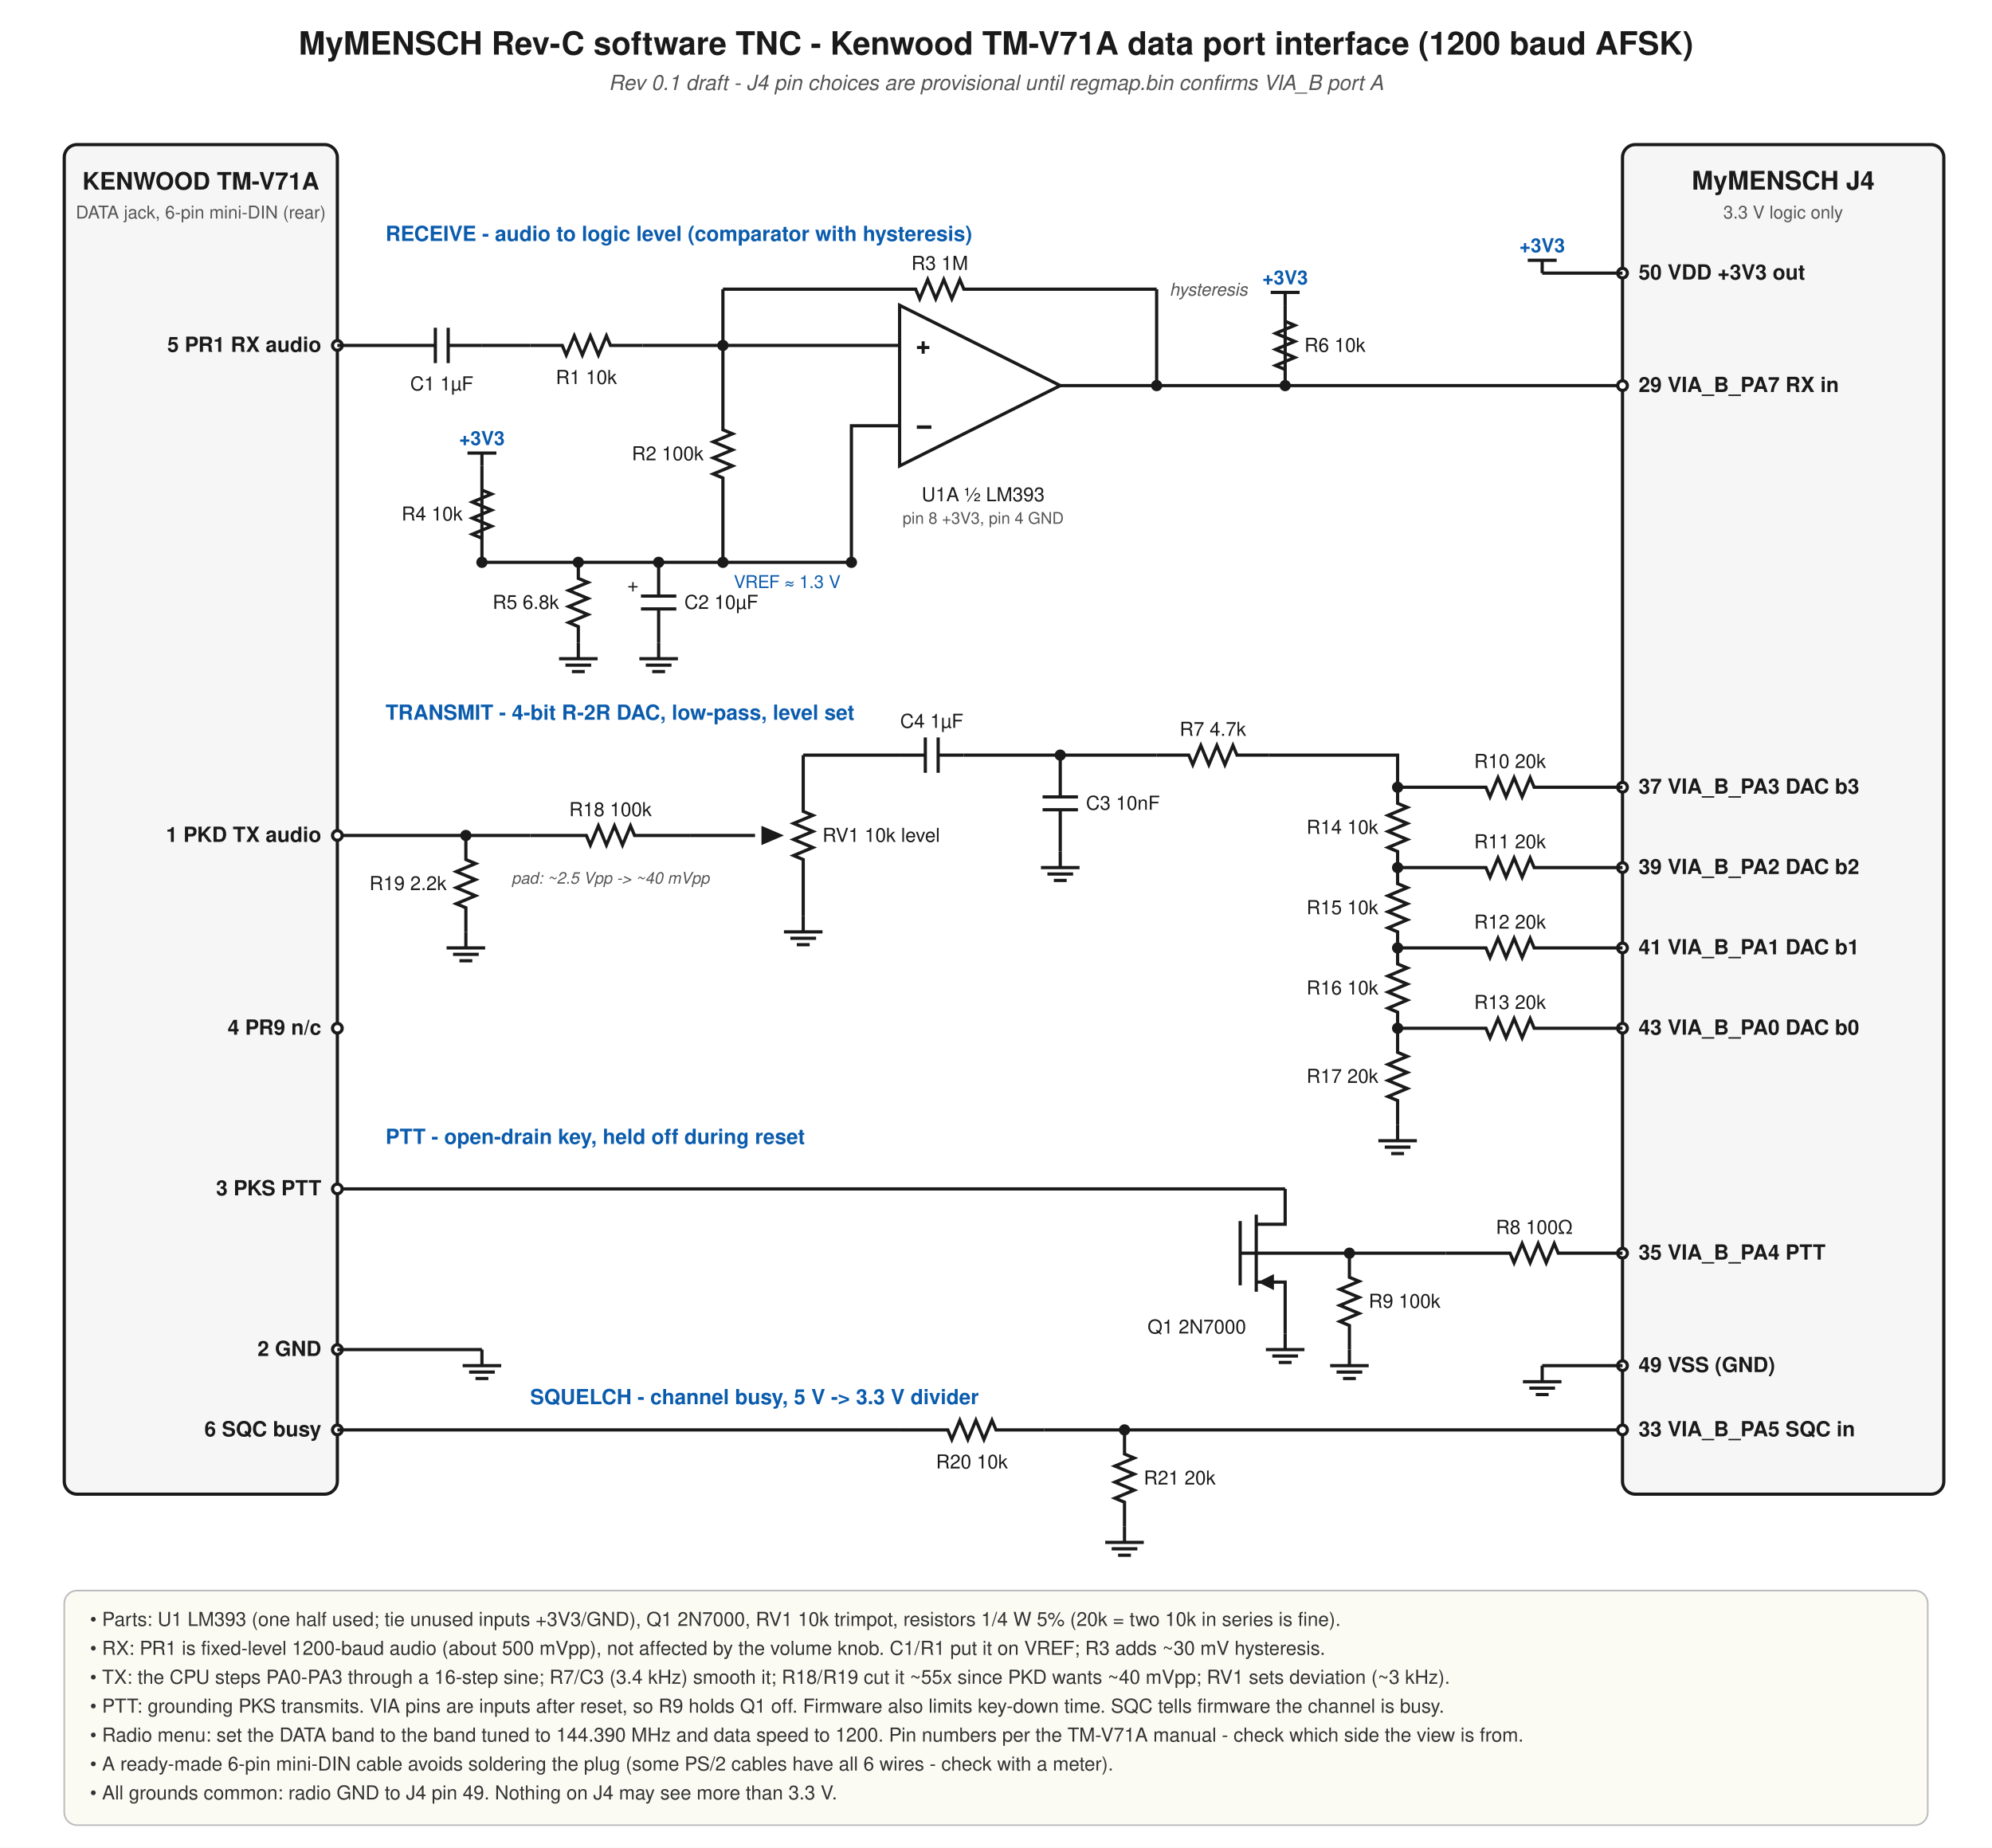
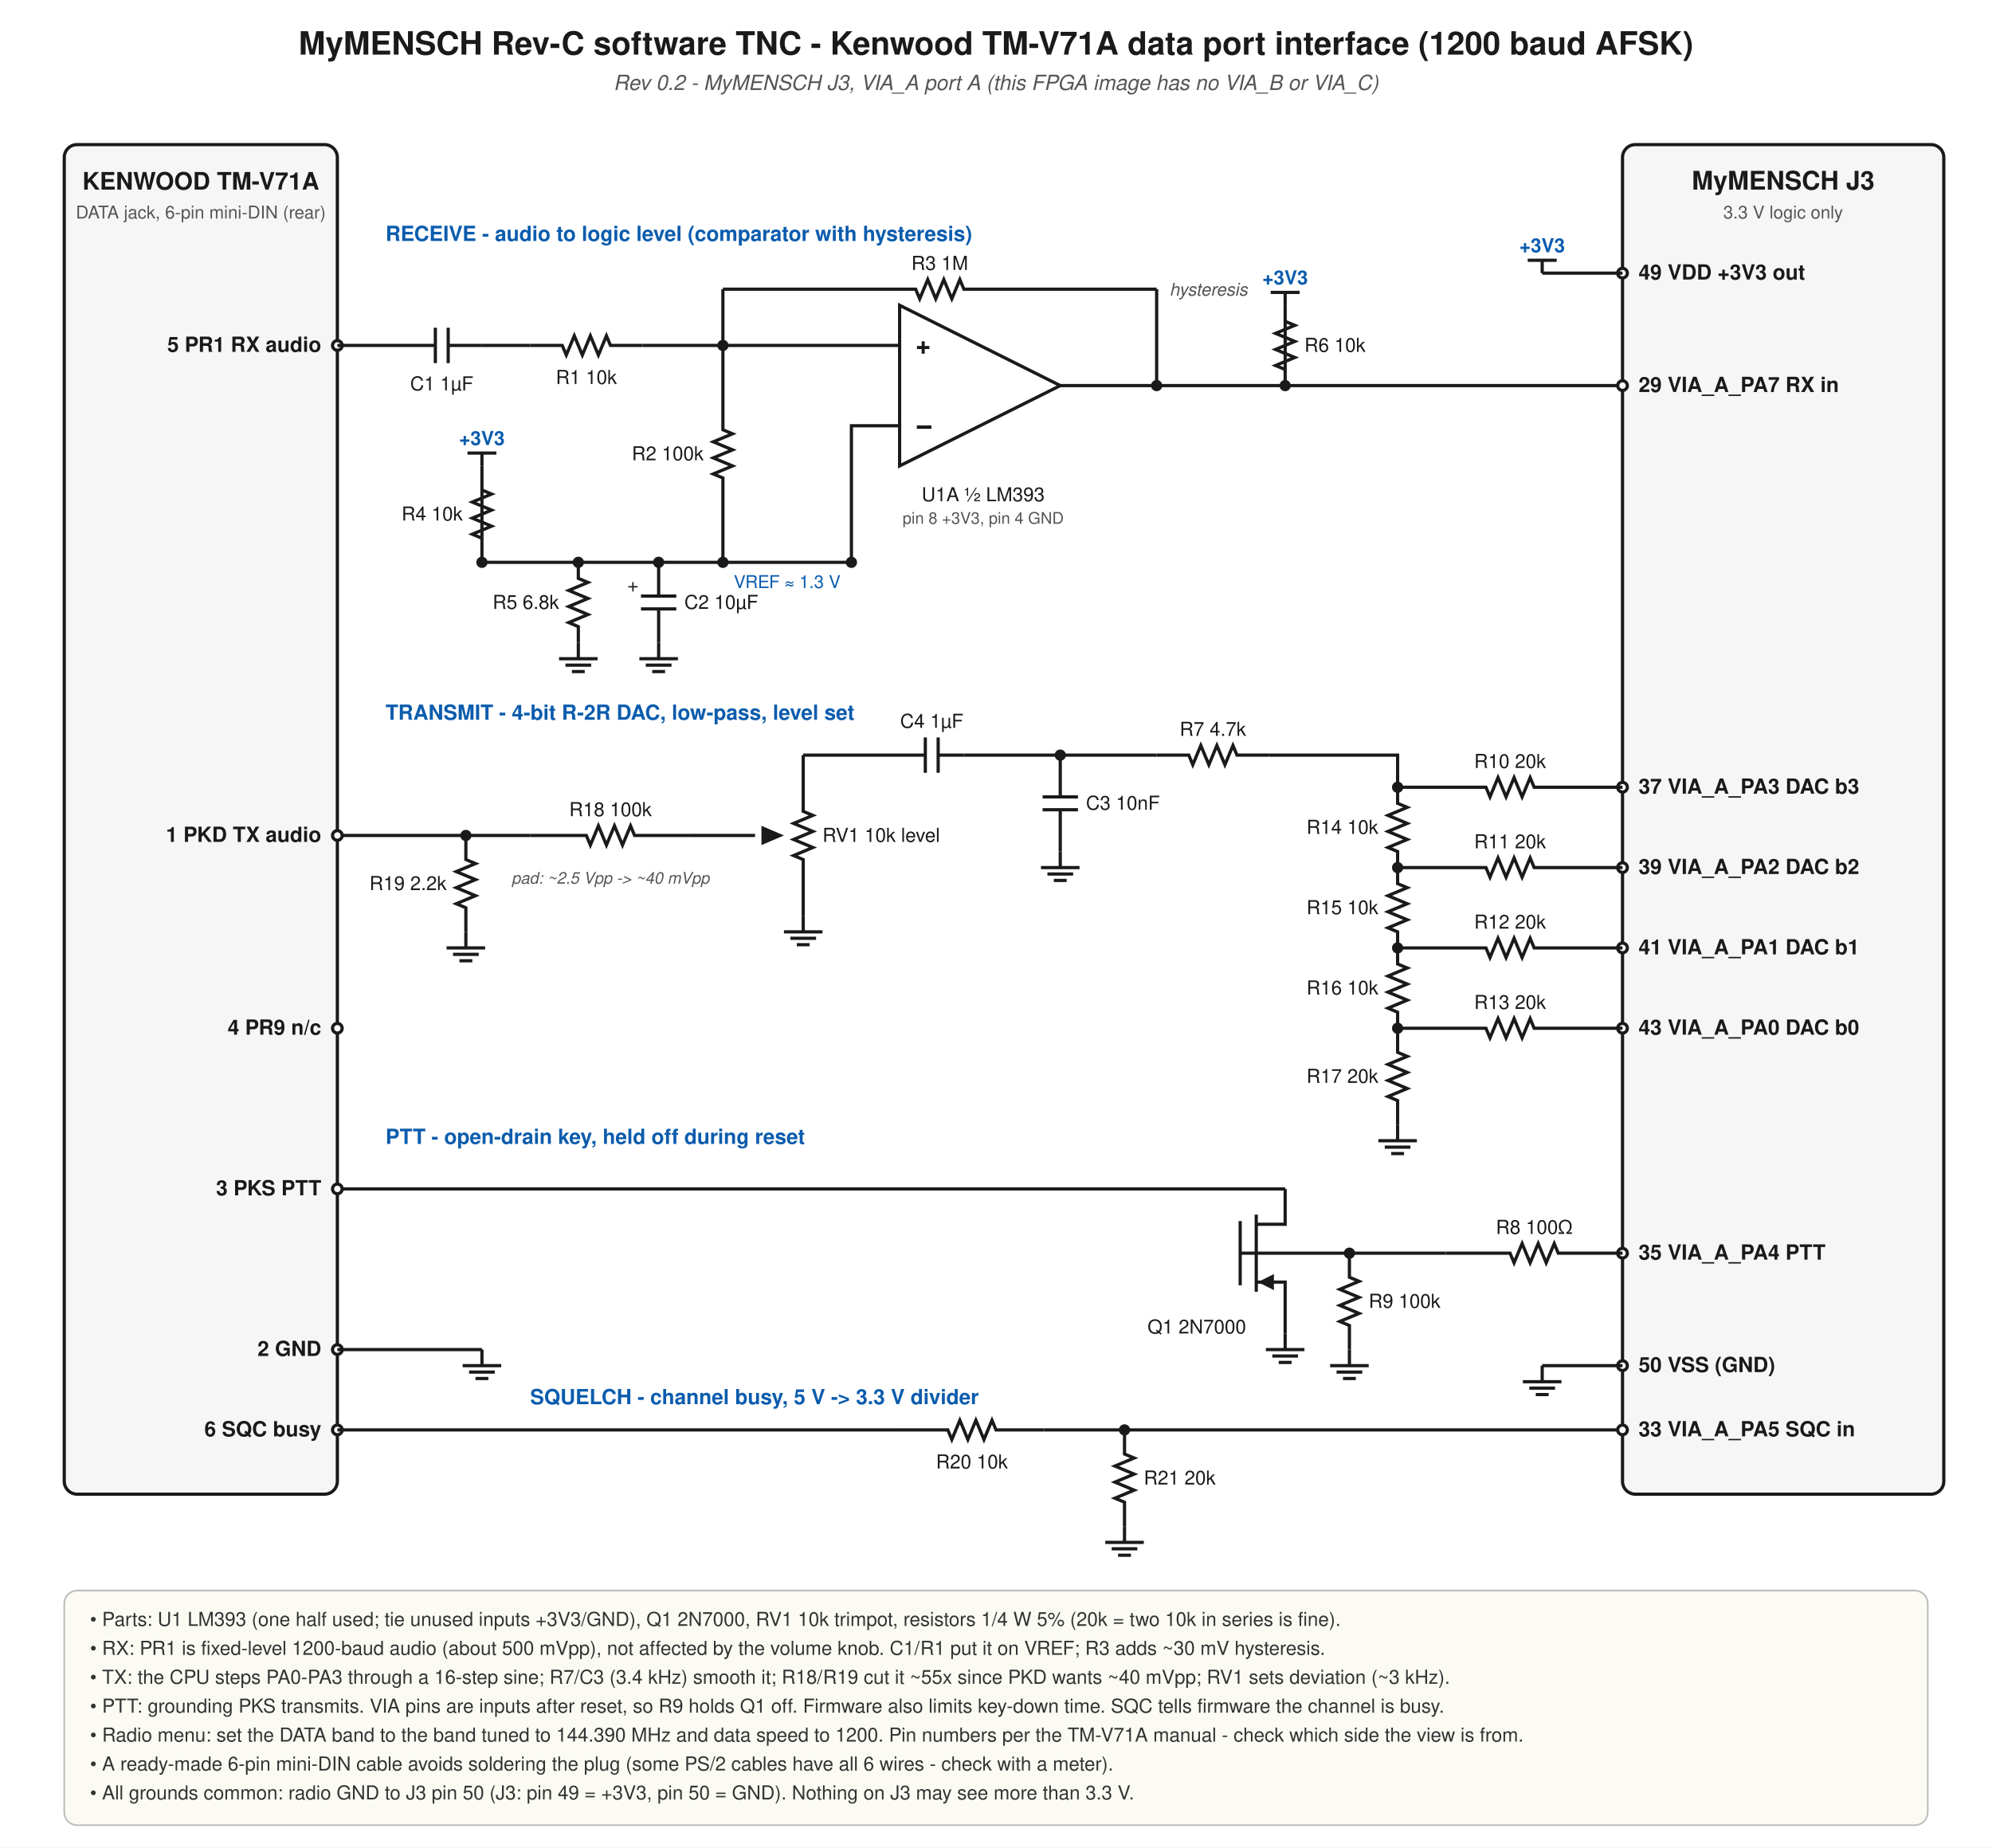
<svg xmlns="http://www.w3.org/2000/svg" width="1240" height="1150" viewBox="0 0 1240 1150" font-family="Helvetica, Arial, sans-serif">
  <rect width="100%" height="100%" fill="white" />
  <text x="620" y="34" font-size="20" text-anchor="middle" fill="#1a1a1a" font-weight="bold">MyMENSCH Rev-C software TNC - Kenwood TM-V71A data port interface (1200 baud AFSK)</text>
-   <text x="620" y="56" font-size="13" text-anchor="middle" fill="#555" font-weight="normal" font-style="italic">Rev 0.1 draft - J4 pin choices are provisional until regmap.bin confirms VIA_B port A</text>
+   <text x="620" y="56" font-size="13" text-anchor="middle" fill="#555" font-weight="normal" font-style="italic">Rev 0.2 - MyMENSCH J3, VIA_A port A (this FPGA image has no VIA_B or VIA_C)</text>
  <rect x="40" y="90" width="170" height="840" rx="8" fill="#f6f6f6" stroke="#1a1a1a" stroke-width="2" />
  <text x="125" y="118" font-size="15" text-anchor="middle" fill="#1a1a1a" font-weight="bold">KENWOOD TM-V71A</text>
  <text x="125" y="136" font-size="11" text-anchor="middle" fill="#555" font-weight="normal">DATA jack, 6-pin mini-DIN (rear)</text>
  <rect x="1010" y="90" width="200" height="840" rx="8" fill="#f6f6f6" stroke="#1a1a1a" stroke-width="2" />
-   <text x="1110" y="118" font-size="16" text-anchor="middle" fill="#1a1a1a" font-weight="bold">MyMENSCH J4</text>
+   <text x="1110" y="118" font-size="16" text-anchor="middle" fill="#1a1a1a" font-weight="bold">MyMENSCH J3</text>
  <text x="1110" y="136" font-size="11" text-anchor="middle" fill="#555" font-weight="normal">3.3 V logic only</text>
  <text x="240" y="150" font-size="13" text-anchor="start" fill="#0b5cad" font-weight="bold">RECEIVE  -  audio to logic level (comparator with hysteresis)</text>
  <text x="240" y="448" font-size="13" text-anchor="start" fill="#0b5cad" font-weight="bold">TRANSMIT  -  4-bit R-2R DAC, low-pass, level set</text>
  <text x="240" y="712" font-size="13" text-anchor="start" fill="#0b5cad" font-weight="bold">PTT  -  open-drain key, held off during reset</text>
  <circle cx="210" cy="215" r="3" fill="white" stroke="#1a1a1a" stroke-width="2" />
  <text x="200" y="219" font-size="13" text-anchor="end" fill="#1a1a1a" font-weight="bold">5  PR1 RX audio</text>
  <polyline fill="none" stroke="#1a1a1a" stroke-width="2" points="210,215 250,215" />
  <polyline fill="none" stroke="#1a1a1a" stroke-width="2" points="250,215 271,215" />
  <polyline fill="none" stroke="#1a1a1a" stroke-width="2" points="279,215 300,215" />
  <polyline fill="none" stroke="#1a1a1a" stroke-width="2" points="271,204 271,226" />
  <polyline fill="none" stroke="#1a1a1a" stroke-width="2" points="279,204 279,226" />
  <text x="275" y="243" font-size="12" text-anchor="middle" fill="#1a1a1a" font-weight="normal">C1 1µF</text>
  <polyline fill="none" stroke="#1a1a1a" stroke-width="2" points="300,215 330,215" />
  <polyline fill="none" stroke="#1a1a1a" stroke-width="2" points="330,215 350,215 352.5,221 357.5,209 362.5,221 367.5,209 372.5,221 377.5,209 380,215 400,215" />
  <text x="365" y="239" font-size="12" text-anchor="middle" fill="#1a1a1a" font-weight="normal">R1 10k</text>
  <polyline fill="none" stroke="#1a1a1a" stroke-width="2" points="400,215 450,215" />
  <circle cx="450" cy="215" r="3.5" fill="#1a1a1a" />
  <polyline fill="none" stroke="#1a1a1a" stroke-width="2" points="450,215 560,215" />
  <polygon points="560,190 560,290 660,240" fill="white" stroke="#1a1a1a" stroke-width="2" />
  <text x="570" y="220" font-size="16" text-anchor="start" fill="#1a1a1a" font-weight="bold">+</text>
  <text x="570" y="270" font-size="18" text-anchor="start" fill="#1a1a1a" font-weight="bold">−</text>
  <text x="612" y="312" font-size="12" text-anchor="middle" fill="#1a1a1a" font-weight="normal">U1A ½ LM393</text>
  <text x="612" y="326" font-size="10" text-anchor="middle" fill="#555" font-weight="normal">pin 8 +3V3, pin 4 GND</text>
  <polyline fill="none" stroke="#1a1a1a" stroke-width="2" points="450,215 450,180" />
  <polyline fill="none" stroke="#1a1a1a" stroke-width="2" points="450,180 570,180 572.5,186 577.5,174 582.5,186 587.5,174 592.5,186 597.5,174 600,180 720,180" />
  <text x="585" y="168" font-size="12" text-anchor="middle" fill="#1a1a1a" font-weight="normal">R3 1M</text>
  <text x="728" y="184" font-size="11" text-anchor="start" fill="#555" font-weight="normal" font-style="italic">hysteresis</text>
  <polyline fill="none" stroke="#1a1a1a" stroke-width="2" points="720,180 720,240" />
  <polyline fill="none" stroke="#1a1a1a" stroke-width="2" points="660,240 720,240" />
  <circle cx="720" cy="240" r="3.5" fill="#1a1a1a" />
  <polyline fill="none" stroke="#1a1a1a" stroke-width="2" points="720,240 800,240" />
  <circle cx="800" cy="240" r="3.5" fill="#1a1a1a" />
  <polyline fill="none" stroke="#1a1a1a" stroke-width="2" points="800,240 800,200 806,202.5 794,207.5 806,212.5 794,217.5 806,222.5 794,227.5 800,230 800,190" />
  <text x="812" y="219" font-size="12" text-anchor="start" fill="#1a1a1a" font-weight="normal">R6 10k</text>
  <polyline fill="none" stroke="#1a1a1a" stroke-width="2" points="800,190 800,182" />
  <polyline fill="none" stroke="#1a1a1a" stroke-width="2" points="791,182 809,182" />
  <text x="800" y="177" font-size="12" text-anchor="middle" fill="#0b5cad" font-weight="bold">+3V3</text>
  <polyline fill="none" stroke="#1a1a1a" stroke-width="2" points="800,240 1010,240" />
  <circle cx="1010" cy="240" r="3" fill="white" stroke="#1a1a1a" stroke-width="2" />
-   <text x="1020" y="244" font-size="13" text-anchor="start" fill="#1a1a1a" font-weight="bold">29  VIA_B_PA7  RX in</text>
+   <text x="1020" y="244" font-size="13" text-anchor="start" fill="#1a1a1a" font-weight="bold">29  VIA_A_PA7  RX in</text>
  <polyline fill="none" stroke="#1a1a1a" stroke-width="2" points="450,215 450,267.5 456,270 444,275 456,280 444,285 456,290 444,295 450,297.5 450,350" />
  <text x="438" y="286.5" font-size="12" text-anchor="end" fill="#1a1a1a" font-weight="normal">R2 100k</text>
  <polyline fill="none" stroke="#1a1a1a" stroke-width="2" points="560,265 530,265 530,350" />
  <polyline fill="none" stroke="#1a1a1a" stroke-width="2" points="300,350 530,350" />
  <circle cx="450" cy="350" r="3.5" fill="#1a1a1a" />
  <circle cx="530" cy="350" r="3.5" fill="#1a1a1a" />
  <text x="490" y="366" font-size="11" text-anchor="middle" fill="#0b5cad" font-weight="normal">VREF ≈ 1.3 V</text>
  <polyline fill="none" stroke="#1a1a1a" stroke-width="2" points="300,350 300,305 306,307.5 294,312.5 306,317.5 294,322.5 306,327.5 294,332.5 300,335 300,290" />
  <text x="288" y="324" font-size="12" text-anchor="end" fill="#1a1a1a" font-weight="normal">R4 10k</text>
  <polyline fill="none" stroke="#1a1a1a" stroke-width="2" points="300,290 300,282" />
  <polyline fill="none" stroke="#1a1a1a" stroke-width="2" points="291,282 309,282" />
  <text x="300" y="277" font-size="12" text-anchor="middle" fill="#0b5cad" font-weight="bold">+3V3</text>
  <circle cx="300" cy="350" r="3.5" fill="#1a1a1a" />
  <polyline fill="none" stroke="#1a1a1a" stroke-width="2" points="360,350 360,360 366,362.5 354,367.5 366,372.5 354,377.5 366,382.5 354,387.5 360,390 360,400" />
  <text x="348" y="379" font-size="12" text-anchor="end" fill="#1a1a1a" font-weight="normal">R5 6.8k</text>
  <circle cx="360" cy="350" r="3.5" fill="#1a1a1a" />
  <polyline fill="none" stroke="#1a1a1a" stroke-width="2" points="360,400 360,410" />
  <polyline fill="none" stroke="#1a1a1a" stroke-width="2" points="348,410 372,410" />
  <polyline fill="none" stroke="#1a1a1a" stroke-width="2" points="352,414 368,414" />
  <polyline fill="none" stroke="#1a1a1a" stroke-width="2" points="356,418 364,418" />
  <polyline fill="none" stroke="#1a1a1a" stroke-width="2" points="410,350 410,371" />
  <polyline fill="none" stroke="#1a1a1a" stroke-width="2" points="410,379 410,400" />
  <polyline fill="none" stroke="#1a1a1a" stroke-width="2" points="399,371 421,371" />
  <polyline fill="none" stroke="#1a1a1a" stroke-width="2" points="399,379 421,379" />
  <text x="394" y="368" font-size="12" text-anchor="middle" fill="#1a1a1a" font-weight="normal">+</text>
  <text x="426" y="379" font-size="12" text-anchor="start" fill="#1a1a1a" font-weight="normal">C2 10µF</text>
  <circle cx="410" cy="350" r="3.5" fill="#1a1a1a" />
  <polyline fill="none" stroke="#1a1a1a" stroke-width="2" points="410,400 410,410" />
  <polyline fill="none" stroke="#1a1a1a" stroke-width="2" points="398,410 422,410" />
  <polyline fill="none" stroke="#1a1a1a" stroke-width="2" points="402,414 418,414" />
  <polyline fill="none" stroke="#1a1a1a" stroke-width="2" points="406,418 414,418" />
  <circle cx="1010" cy="490" r="3" fill="white" stroke="#1a1a1a" stroke-width="2" />
-   <text x="1020" y="494" font-size="13" text-anchor="start" fill="#1a1a1a" font-weight="bold">37  VIA_B_PA3  DAC b3</text>
+   <text x="1020" y="494" font-size="13" text-anchor="start" fill="#1a1a1a" font-weight="bold">37  VIA_A_PA3  DAC b3</text>
  <polyline fill="none" stroke="#1a1a1a" stroke-width="2" points="870,490 925,490 927.5,496 932.5,484 937.5,496 942.5,484 947.5,496 952.5,484 955,490 1010,490" />
  <text x="940" y="478" font-size="12" text-anchor="middle" fill="#1a1a1a" font-weight="normal">R10 20k</text>
  <circle cx="870" cy="490" r="3.5" fill="#1a1a1a" />
  <circle cx="1010" cy="540" r="3" fill="white" stroke="#1a1a1a" stroke-width="2" />
-   <text x="1020" y="544" font-size="13" text-anchor="start" fill="#1a1a1a" font-weight="bold">39  VIA_B_PA2  DAC b2</text>
+   <text x="1020" y="544" font-size="13" text-anchor="start" fill="#1a1a1a" font-weight="bold">39  VIA_A_PA2  DAC b2</text>
  <polyline fill="none" stroke="#1a1a1a" stroke-width="2" points="870,540 925,540 927.5,546 932.5,534 937.5,546 942.5,534 947.5,546 952.5,534 955,540 1010,540" />
  <text x="940" y="528" font-size="12" text-anchor="middle" fill="#1a1a1a" font-weight="normal">R11 20k</text>
  <circle cx="870" cy="540" r="3.5" fill="#1a1a1a" />
  <circle cx="1010" cy="590" r="3" fill="white" stroke="#1a1a1a" stroke-width="2" />
-   <text x="1020" y="594" font-size="13" text-anchor="start" fill="#1a1a1a" font-weight="bold">41  VIA_B_PA1  DAC b1</text>
+   <text x="1020" y="594" font-size="13" text-anchor="start" fill="#1a1a1a" font-weight="bold">41  VIA_A_PA1  DAC b1</text>
  <polyline fill="none" stroke="#1a1a1a" stroke-width="2" points="870,590 925,590 927.5,596 932.5,584 937.5,596 942.5,584 947.5,596 952.5,584 955,590 1010,590" />
  <text x="940" y="578" font-size="12" text-anchor="middle" fill="#1a1a1a" font-weight="normal">R12 20k</text>
  <circle cx="870" cy="590" r="3.5" fill="#1a1a1a" />
  <circle cx="1010" cy="640" r="3" fill="white" stroke="#1a1a1a" stroke-width="2" />
-   <text x="1020" y="644" font-size="13" text-anchor="start" fill="#1a1a1a" font-weight="bold">43  VIA_B_PA0  DAC b0</text>
+   <text x="1020" y="644" font-size="13" text-anchor="start" fill="#1a1a1a" font-weight="bold">43  VIA_A_PA0  DAC b0</text>
  <polyline fill="none" stroke="#1a1a1a" stroke-width="2" points="870,640 925,640 927.5,646 932.5,634 937.5,646 942.5,634 947.5,646 952.5,634 955,640 1010,640" />
  <text x="940" y="628" font-size="12" text-anchor="middle" fill="#1a1a1a" font-weight="normal">R13 20k</text>
  <circle cx="870" cy="640" r="3.5" fill="#1a1a1a" />
  <polyline fill="none" stroke="#1a1a1a" stroke-width="2" points="870,490 870,500 876,502.5 864,507.5 876,512.5 864,517.5 876,522.5 864,527.5 870,530 870,540" />
  <text x="858" y="519" font-size="12" text-anchor="end" fill="#1a1a1a" font-weight="normal">R14 10k</text>
  <polyline fill="none" stroke="#1a1a1a" stroke-width="2" points="870,540 870,550 876,552.5 864,557.5 876,562.5 864,567.5 876,572.5 864,577.5 870,580 870,590" />
  <text x="858" y="569" font-size="12" text-anchor="end" fill="#1a1a1a" font-weight="normal">R15 10k</text>
  <polyline fill="none" stroke="#1a1a1a" stroke-width="2" points="870,590 870,600 876,602.5 864,607.5 876,612.5 864,617.5 876,622.5 864,627.5 870,630 870,640" />
  <text x="858" y="619" font-size="12" text-anchor="end" fill="#1a1a1a" font-weight="normal">R16 10k</text>
  <polyline fill="none" stroke="#1a1a1a" stroke-width="2" points="870,640 870,655 876,657.5 864,662.5 876,667.5 864,672.5 876,677.5 864,682.5 870,685 870,700" />
  <text x="858" y="674" font-size="12" text-anchor="end" fill="#1a1a1a" font-weight="normal">R17 20k</text>
  <polyline fill="none" stroke="#1a1a1a" stroke-width="2" points="870,700 870,710" />
  <polyline fill="none" stroke="#1a1a1a" stroke-width="2" points="858,710 882,710" />
  <polyline fill="none" stroke="#1a1a1a" stroke-width="2" points="862,714 878,714" />
  <polyline fill="none" stroke="#1a1a1a" stroke-width="2" points="866,718 874,718" />
  <polyline fill="none" stroke="#1a1a1a" stroke-width="2" points="870,490 870,470 790,470" />
  <polyline fill="none" stroke="#1a1a1a" stroke-width="2" points="720,470 740,470 742.5,476 747.5,464 752.5,476 757.5,464 762.5,476 767.5,464 770,470 790,470" />
  <text x="755" y="458" font-size="12" text-anchor="middle" fill="#1a1a1a" font-weight="normal">R7 4.7k</text>
  <polyline fill="none" stroke="#1a1a1a" stroke-width="2" points="720,470 660,470" />
  <circle cx="660" cy="470" r="3.5" fill="#1a1a1a" />
  <polyline fill="none" stroke="#1a1a1a" stroke-width="2" points="660,470 660,496" />
  <polyline fill="none" stroke="#1a1a1a" stroke-width="2" points="660,504 660,530" />
  <polyline fill="none" stroke="#1a1a1a" stroke-width="2" points="649,496 671,496" />
  <polyline fill="none" stroke="#1a1a1a" stroke-width="2" points="649,504 671,504" />
  <text x="676" y="504" font-size="12" text-anchor="start" fill="#1a1a1a" font-weight="normal">C3 10nF</text>
  <polyline fill="none" stroke="#1a1a1a" stroke-width="2" points="660,530 660,540" />
  <polyline fill="none" stroke="#1a1a1a" stroke-width="2" points="648,540 672,540" />
  <polyline fill="none" stroke="#1a1a1a" stroke-width="2" points="652,544 668,544" />
  <polyline fill="none" stroke="#1a1a1a" stroke-width="2" points="656,548 664,548" />
  <polyline fill="none" stroke="#1a1a1a" stroke-width="2" points="660,470 600,470" />
  <polyline fill="none" stroke="#1a1a1a" stroke-width="2" points="560,470 576,470" />
  <polyline fill="none" stroke="#1a1a1a" stroke-width="2" points="584,470 600,470" />
  <polyline fill="none" stroke="#1a1a1a" stroke-width="2" points="576,459 576,481" />
  <polyline fill="none" stroke="#1a1a1a" stroke-width="2" points="584,459 584,481" />
  <text x="580" y="453" font-size="12" text-anchor="middle" fill="#1a1a1a" font-weight="normal">C4 1µF</text>
  <polyline fill="none" stroke="#1a1a1a" stroke-width="2" points="560,470 500,470" />
  <polyline fill="none" stroke="#1a1a1a" stroke-width="2" points="500,470 500,505 506,507.5 494,512.5 506,517.5 494,522.5 506,527.5 494,532.5 500,535 500,570" />
  <text x="512" y="524" font-size="12" text-anchor="start" fill="#1a1a1a" font-weight="normal">RV1 10k level</text>
  <polyline fill="none" stroke="#1a1a1a" stroke-width="2" points="500,570 500,580" />
  <polyline fill="none" stroke="#1a1a1a" stroke-width="2" points="488,580 512,580" />
  <polyline fill="none" stroke="#1a1a1a" stroke-width="2" points="492,584 508,584" />
  <polyline fill="none" stroke="#1a1a1a" stroke-width="2" points="496,588 504,588" />
  <polyline fill="none" stroke="#1a1a1a" stroke-width="2" points="210,520 290,520" />
  <circle cx="290" cy="520" r="3.5" fill="#1a1a1a" />
  <polyline fill="none" stroke="#1a1a1a" stroke-width="2" points="290,520 290,535 296,537.5 284,542.5 296,547.5 284,552.5 296,557.5 284,562.5 290,565 290,580" />
  <text x="278" y="554" font-size="12" text-anchor="end" fill="#1a1a1a" font-weight="normal">R19 2.2k</text>
  <polyline fill="none" stroke="#1a1a1a" stroke-width="2" points="290,580 290,590" />
  <polyline fill="none" stroke="#1a1a1a" stroke-width="2" points="278,590 302,590" />
  <polyline fill="none" stroke="#1a1a1a" stroke-width="2" points="282,594 298,594" />
  <polyline fill="none" stroke="#1a1a1a" stroke-width="2" points="286,598 294,598" />
  <polyline fill="none" stroke="#1a1a1a" stroke-width="2" points="290,520 330,520" />
  <polyline fill="none" stroke="#1a1a1a" stroke-width="2" points="330,520 365,520 367.5,526 372.5,514 377.5,526 382.5,514 387.5,526 392.5,514 395,520 430,520" />
  <text x="380" y="508" font-size="12" text-anchor="middle" fill="#1a1a1a" font-weight="normal">R18 100k</text>
  <polyline fill="none" stroke="#1a1a1a" stroke-width="2" points="430,520 470,520" />
  <polygon points="488,520 474,514 474,526" fill="#1a1a1a" />
  <circle cx="210" cy="520" r="3" fill="white" stroke="#1a1a1a" stroke-width="2" />
  <text x="200" y="524" font-size="13" text-anchor="end" fill="#1a1a1a" font-weight="bold">1  PKD TX audio</text>
  <text x="380" y="550" font-size="10" text-anchor="middle" fill="#555" font-weight="normal" font-style="italic">pad: ~2.5 Vpp -&gt; ~40 mVpp</text>
  <circle cx="210" cy="640" r="3" fill="white" stroke="#1a1a1a" stroke-width="2" />
  <text x="200" y="644" font-size="13" text-anchor="end" fill="#1a1a1a" font-weight="bold">4  PR9  n/c</text>
  <circle cx="1010" cy="780" r="3" fill="white" stroke="#1a1a1a" stroke-width="2" />
-   <text x="1020" y="784" font-size="13" text-anchor="start" fill="#1a1a1a" font-weight="bold">35  VIA_B_PA4  PTT</text>
+   <text x="1020" y="784" font-size="13" text-anchor="start" fill="#1a1a1a" font-weight="bold">35  VIA_A_PA4  PTT</text>
  <polyline fill="none" stroke="#1a1a1a" stroke-width="2" points="900,780 940,780 942.5,786 947.5,774 952.5,786 957.5,774 962.5,786 967.5,774 970,780 1010,780" />
  <text x="955" y="768" font-size="12" text-anchor="middle" fill="#1a1a1a" font-weight="normal">R8 100Ω</text>
  <polyline fill="none" stroke="#1a1a1a" stroke-width="2" points="900,780 840,780" />
  <circle cx="840" cy="780" r="3.5" fill="#1a1a1a" />
  <polyline fill="none" stroke="#1a1a1a" stroke-width="2" points="840,780 840,795 846,797.5 834,802.5 846,807.5 834,812.5 846,817.5 834,822.5 840,825 840,840" />
  <text x="852" y="814" font-size="12" text-anchor="start" fill="#1a1a1a" font-weight="normal">R9 100k</text>
  <polyline fill="none" stroke="#1a1a1a" stroke-width="2" points="840,840 840,850" />
  <polyline fill="none" stroke="#1a1a1a" stroke-width="2" points="828,850 852,850" />
  <polyline fill="none" stroke="#1a1a1a" stroke-width="2" points="832,854 848,854" />
  <polyline fill="none" stroke="#1a1a1a" stroke-width="2" points="836,858 844,858" />
  <polyline fill="none" stroke="#1a1a1a" stroke-width="2" points="840,780 772,780" />
  <polyline fill="none" stroke="#1a1a1a" stroke-width="2" points="772,760 772,800" />
  <polyline fill="none" stroke="#1a1a1a" stroke-width="2" points="782,756 782,804" />
  <polyline fill="none" stroke="#1a1a1a" stroke-width="2" points="782,762 800,762 800,740" />
  <polyline fill="none" stroke="#1a1a1a" stroke-width="2" points="782,798 800,798 800,830" />
  <polygon points="783,798 793,793 793,803" fill="#1a1a1a" />
  <polyline fill="none" stroke="#1a1a1a" stroke-width="2" points="800,830 800,840" />
  <polyline fill="none" stroke="#1a1a1a" stroke-width="2" points="788,840 812,840" />
  <polyline fill="none" stroke="#1a1a1a" stroke-width="2" points="792,844 808,844" />
  <polyline fill="none" stroke="#1a1a1a" stroke-width="2" points="796,848 804,848" />
  <text x="745" y="830" font-size="12" text-anchor="middle" fill="#1a1a1a" font-weight="normal">Q1 2N7000</text>
  <polyline fill="none" stroke="#1a1a1a" stroke-width="2" points="800,740 210,740" />
  <circle cx="210" cy="740" r="3" fill="white" stroke="#1a1a1a" stroke-width="2" />
  <text x="200" y="744" font-size="13" text-anchor="end" fill="#1a1a1a" font-weight="bold">3  PKS PTT</text>
  <circle cx="210" cy="840" r="3" fill="white" stroke="#1a1a1a" stroke-width="2" />
  <text x="200" y="844" font-size="13" text-anchor="end" fill="#1a1a1a" font-weight="bold">2  GND</text>
  <polyline fill="none" stroke="#1a1a1a" stroke-width="2" points="210,840 300,840" />
  <polyline fill="none" stroke="#1a1a1a" stroke-width="2" points="300,840 300,850" />
  <polyline fill="none" stroke="#1a1a1a" stroke-width="2" points="288,850 312,850" />
  <polyline fill="none" stroke="#1a1a1a" stroke-width="2" points="292,854 308,854" />
  <polyline fill="none" stroke="#1a1a1a" stroke-width="2" points="296,858 304,858" />
  <circle cx="1010" cy="850" r="3" fill="white" stroke="#1a1a1a" stroke-width="2" />
-   <text x="1020" y="854" font-size="13" text-anchor="start" fill="#1a1a1a" font-weight="bold">49  VSS (GND)</text>
+   <text x="1020" y="854" font-size="13" text-anchor="start" fill="#1a1a1a" font-weight="bold">50  VSS (GND)</text>
  <polyline fill="none" stroke="#1a1a1a" stroke-width="2" points="1010,850 960,850" />
  <polyline fill="none" stroke="#1a1a1a" stroke-width="2" points="960,850 960,860" />
  <polyline fill="none" stroke="#1a1a1a" stroke-width="2" points="948,860 972,860" />
  <polyline fill="none" stroke="#1a1a1a" stroke-width="2" points="952,864 968,864" />
  <polyline fill="none" stroke="#1a1a1a" stroke-width="2" points="956,868 964,868" />
  <circle cx="1010" cy="170" r="3" fill="white" stroke="#1a1a1a" stroke-width="2" />
-   <text x="1020" y="174" font-size="13" text-anchor="start" fill="#1a1a1a" font-weight="bold">50  VDD  +3V3 out</text>
+   <text x="1020" y="174" font-size="13" text-anchor="start" fill="#1a1a1a" font-weight="bold">49  VDD  +3V3 out</text>
  <polyline fill="none" stroke="#1a1a1a" stroke-width="2" points="1010,170 960,170" />
  <polyline fill="none" stroke="#1a1a1a" stroke-width="2" points="960,170 960,162" />
  <polyline fill="none" stroke="#1a1a1a" stroke-width="2" points="951,162 969,162" />
  <text x="960" y="157" font-size="12" text-anchor="middle" fill="#0b5cad" font-weight="bold">+3V3</text>
  <text x="330" y="874" font-size="13" text-anchor="start" fill="#0b5cad" font-weight="bold">SQUELCH  -  channel busy, 5 V -&gt; 3.3 V divider</text>
  <circle cx="210" cy="890" r="3" fill="white" stroke="#1a1a1a" stroke-width="2" />
  <text x="200" y="894" font-size="13" text-anchor="end" fill="#1a1a1a" font-weight="bold">6  SQC busy</text>
  <polyline fill="none" stroke="#1a1a1a" stroke-width="2" points="210,890 560,890" />
  <polyline fill="none" stroke="#1a1a1a" stroke-width="2" points="560,890 590,890 592.5,896 597.5,884 602.5,896 607.5,884 612.5,896 617.5,884 620,890 650,890" />
  <text x="605" y="914" font-size="12" text-anchor="middle" fill="#1a1a1a" font-weight="normal">R20 10k</text>
  <polyline fill="none" stroke="#1a1a1a" stroke-width="2" points="650,890 700,890" />
  <circle cx="700" cy="890" r="3.5" fill="#1a1a1a" />
  <polyline fill="none" stroke="#1a1a1a" stroke-width="2" points="700,890 700,905 706,907.5 694,912.5 706,917.5 694,922.5 706,927.5 694,932.5 700,935 700,950" />
  <text x="712" y="924" font-size="12" text-anchor="start" fill="#1a1a1a" font-weight="normal">R21 20k</text>
  <polyline fill="none" stroke="#1a1a1a" stroke-width="2" points="700,950 700,960" />
  <polyline fill="none" stroke="#1a1a1a" stroke-width="2" points="688,960 712,960" />
  <polyline fill="none" stroke="#1a1a1a" stroke-width="2" points="692,964 708,964" />
  <polyline fill="none" stroke="#1a1a1a" stroke-width="2" points="696,968 704,968" />
  <polyline fill="none" stroke="#1a1a1a" stroke-width="2" points="700,890 1010,890" />
  <circle cx="1010" cy="890" r="3" fill="white" stroke="#1a1a1a" stroke-width="2" />
-   <text x="1020" y="894" font-size="13" text-anchor="start" fill="#1a1a1a" font-weight="bold">33  VIA_B_PA5  SQC in</text>
+   <text x="1020" y="894" font-size="13" text-anchor="start" fill="#1a1a1a" font-weight="bold">33  VIA_A_PA5  SQC in</text>
  <rect x="40" y="990" width="1160" height="146" rx="8" fill="#fbfbf4" stroke="#bbb" />
  <text x="56" y="1012" font-size="12" text-anchor="start" fill="#333" font-weight="normal">• Parts: U1 LM393 (one half used; tie unused inputs +3V3/GND), Q1 2N7000, RV1 10k trimpot, resistors 1/4 W 5% (20k = two 10k in series is fine).</text>
  <text x="56" y="1030" font-size="12" text-anchor="start" fill="#333" font-weight="normal">• RX: PR1 is fixed-level 1200-baud audio (about 500 mVpp), not affected by the volume knob. C1/R1 put it on VREF; R3 adds ~30 mV hysteresis.</text>
  <text x="56" y="1048" font-size="12" text-anchor="start" fill="#333" font-weight="normal">• TX: the CPU steps PA0-PA3 through a 16-step sine; R7/C3 (3.4 kHz) smooth it; R18/R19 cut it ~55x since PKD wants ~40 mVpp; RV1 sets deviation (~3 kHz).</text>
  <text x="56" y="1066" font-size="12" text-anchor="start" fill="#333" font-weight="normal">• PTT: grounding PKS transmits. VIA pins are inputs after reset, so R9 holds Q1 off. Firmware also limits key-down time. SQC tells firmware the channel is busy.</text>
  <text x="56" y="1084" font-size="12" text-anchor="start" fill="#333" font-weight="normal">• Radio menu: set the DATA band to the band tuned to 144.390 MHz and data speed to 1200. Pin numbers per the TM-V71A manual - check which side the view is from.</text>
  <text x="56" y="1102" font-size="12" text-anchor="start" fill="#333" font-weight="normal">• A ready-made 6-pin mini-DIN cable avoids soldering the plug (some PS/2 cables have all 6 wires - check with a meter).</text>
-   <text x="56" y="1120" font-size="12" text-anchor="start" fill="#333" font-weight="normal">• All grounds common: radio GND to J4 pin 49. Nothing on J4 may see more than 3.3 V.</text>
+   <text x="56" y="1120" font-size="12" text-anchor="start" fill="#333" font-weight="normal">• All grounds common: radio GND to J3 pin 50 (J3: pin 49 = +3V3, pin 50 = GND). Nothing on J3 may see more than 3.3 V.</text>
</svg>
